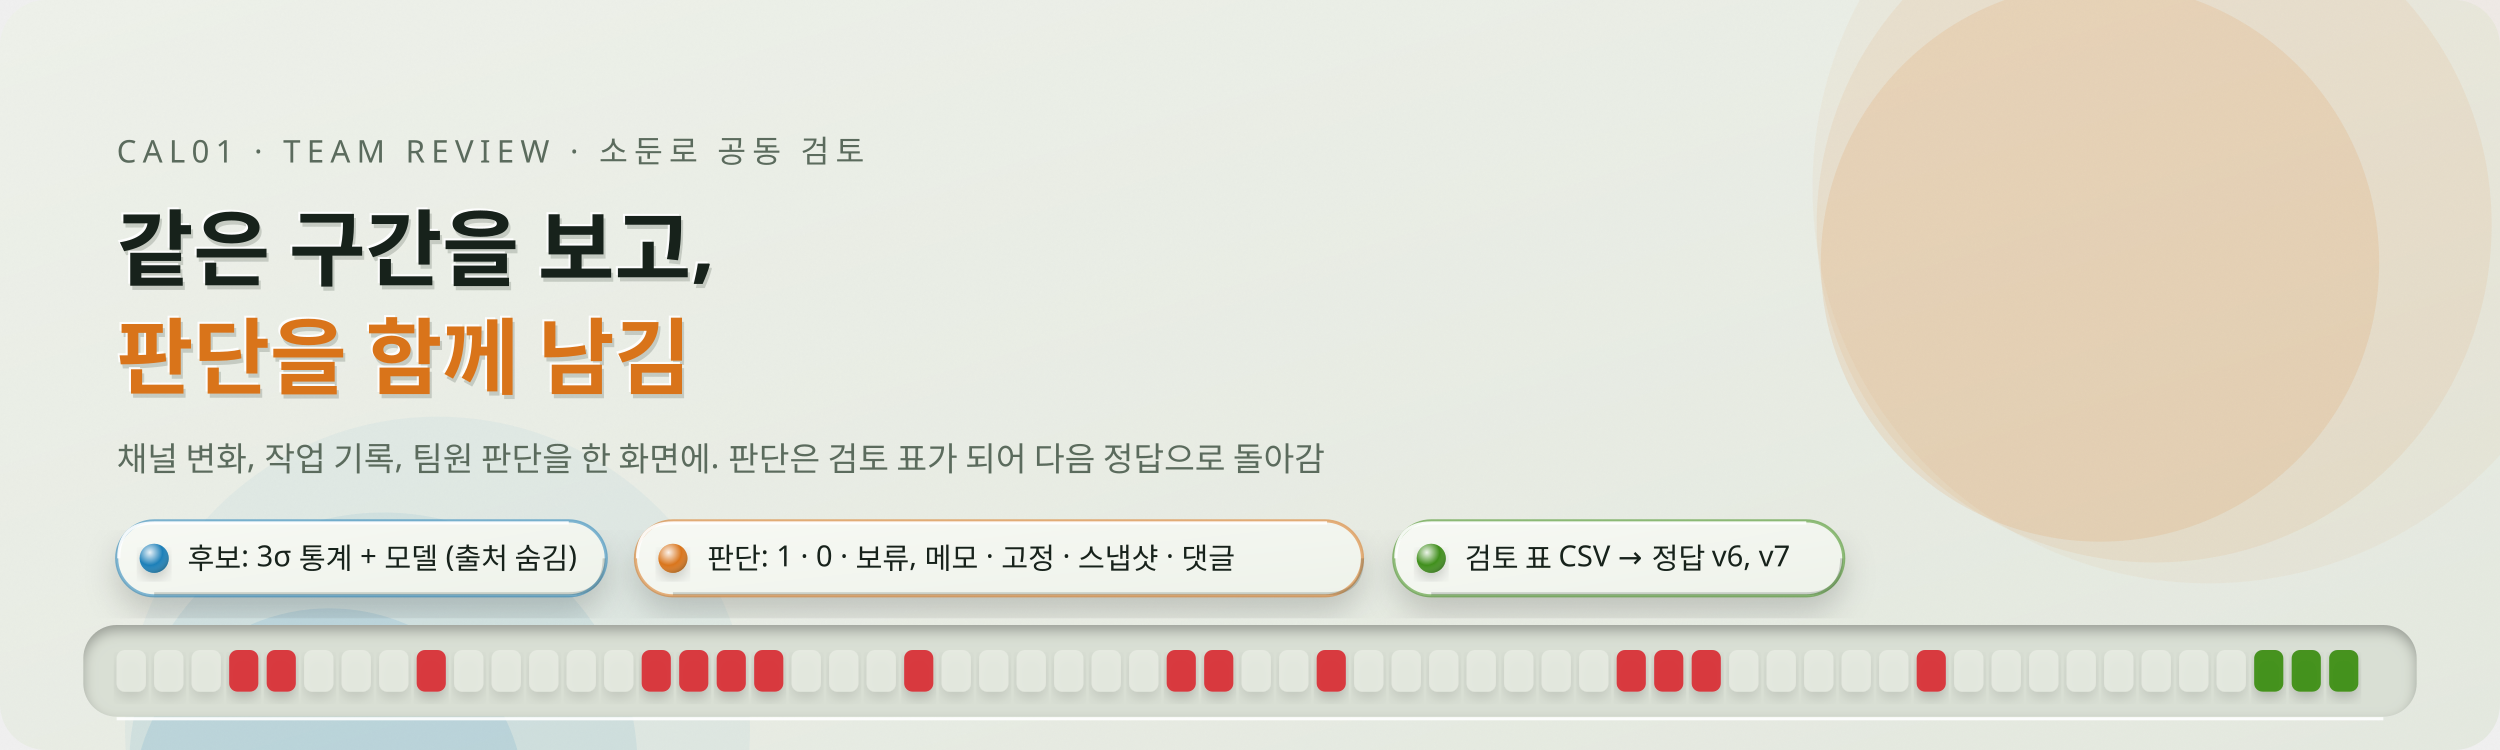
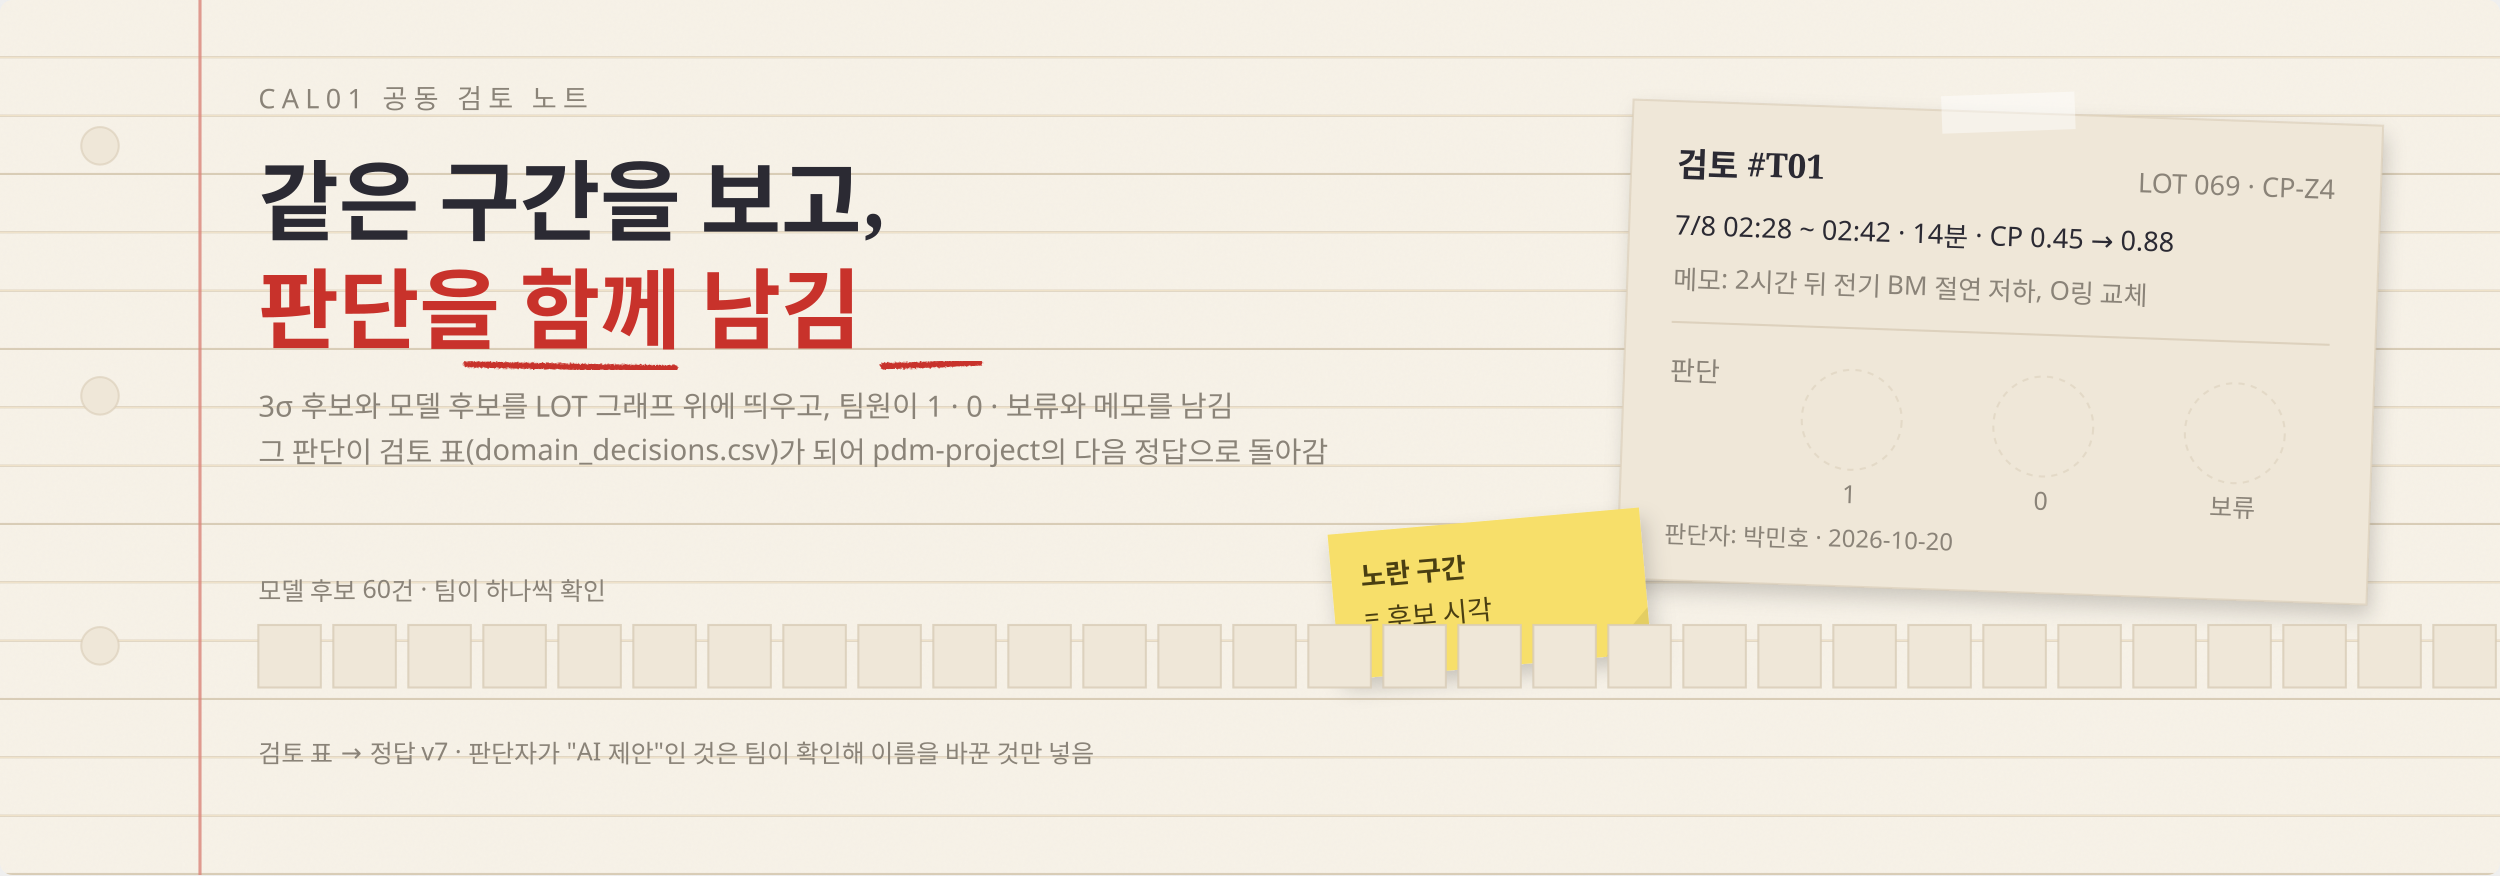
- <svg xmlns="http://www.w3.org/2000/svg" viewBox="0 0 1200 360" width="1200" height="360" font-family="Pretendard, 'Apple SD Gothic Neo', 'Malgun Gothic', 'Noto Sans KR', sans-serif">
+ <svg xmlns="http://www.w3.org/2000/svg" viewBox="0 0 1200 420" width="1200" height="420" font-family="Pretendard, 'Apple SD Gothic Neo', 'Malgun Gothic', 'Noto Sans KR', sans-serif">
  <defs>
-     <filter id="shadow" x="-10%" y="-10%" width="120%" height="140%">
-       <feDropShadow dx="0" dy="8" stdDeviation="8" flood-color="#000" flood-opacity="0.18" />
+     <pattern id="ruled" width="40" height="28" patternUnits="userSpaceOnUse">
+       <line x1="0" y1="27.5" x2="40" y2="27.5" stroke="#d8ccb6" stroke-width="1" />
+     </pattern>
+     <filter id="shadow" x="-10%" y="-10%" width="130%" height="140%">
+       <feDropShadow dx="2" dy="5" stdDeviation="5" flood-color="#000" flood-opacity="0.18" />
    </filter>
-     <filter id="shadow-sm" x="-10%" y="-10%" width="120%" height="140%">
-       <feDropShadow dx="0" dy="3" stdDeviation="3" flood-color="#000" flood-opacity="0.18" />
-     </filter>
-     <filter id="inset" x="-10%" y="-10%" width="120%" height="130%">
-       <feOffset dx="0" dy="3" />
-       <feGaussianBlur stdDeviation="3" result="ob" />
-       <feComposite operator="out" in="SourceGraphic" in2="ob" result="inv" />
-       <feFlood flood-color="#000" flood-opacity="0.55" result="col" />
-       <feComposite operator="in" in="col" in2="inv" result="sh" />
-       <feComposite operator="over" in="sh" in2="SourceGraphic" />
-     </filter>
-     <filter id="glow" x="-50%" y="-50%" width="200%" height="200%">
-       <feGaussianBlur stdDeviation="6" result="b" />
-       <feMerge>
-         <feMergeNode in="b" />
-         <feMergeNode in="SourceGraphic" />
-       </feMerge>
+     <filter id="rough">
+       <feTurbulence type="fractalNoise" baseFrequency="0.9" numOctaves="2" result="n" />
+       <feDisplacementMap in="SourceGraphic" in2="n" scale="1.6" />
    </filter>
    <filter id="grain">
-       <feTurbulence type="fractalNoise" baseFrequency="0.8" numOctaves="2" stitchTiles="stitch" />
-       <feColorMatrix values="0 0 0 0 0.5  0 0 0 0 0.5  0 0 0 0 0.5  0 0 0 0.6 0" />
+       <feTurbulence type="fractalNoise" baseFrequency="0.7" numOctaves="2" stitchTiles="stitch" />
+       <feColorMatrix values="0 0 0 0 0.5  0 0 0 0 0.45  0 0 0 0 0.35  0 0 0 0.5 0" />
    </filter>
-     <linearGradient id="plate" x1="0" y1="0" x2="1" y2="1">
-       <stop offset="0" stop-color="#f7f9f4" />
-       <stop offset="1" stop-color="#eef2ea" />
-     </linearGradient>
-     <linearGradient id="bg" x1="0" y1="0" x2="1" y2="1">
-       <stop offset="0" stop-color="#eef1ea" />
-       <stop offset="1" stop-color="#e4e9df" />
-     </linearGradient>
-     <radialGradient id="coin" cx="0.35" cy="0.3" r="0.8">
-       <stop offset="0" stop-color="#ffffff" stop-opacity="0.9" />
-       <stop offset="0.55" stop-color="#ffffff" stop-opacity="0" />
-       <stop offset="1" stop-color="#1a2a1e" stop-opacity="0.35" />
-     </radialGradient>
  </defs>
-   <rect width="1200" height="360" rx="22" fill="url(#bg)" />
-   <rect width="1200" height="360" rx="22" filter="url(#grain)" opacity="0.06" />
-   <circle cx="1060" cy="90" r="190" fill="#d9741a" opacity="0.05" />
-   <circle cx="1034" cy="108" r="162" fill="#d9741a" opacity="0.08" />
-   <circle cx="1008" cy="126" r="134" fill="#d9741a" opacity="0.12" />
-   <circle cx="210" cy="350" r="150" fill="#1f7fb8" opacity="0.05" />
-   <circle cx="184" cy="368" r="122" fill="#1f7fb8" opacity="0.08" />
-   <circle cx="158" cy="386" r="94" fill="#1f7fb8" opacity="0.12" />
-   <text x="56" y="78" font-size="15" fill="#5b6b5d" font-weight="normal" text-anchor="start" letter-spacing="3">CAL01 · TEAM REVIEW · 소둔로 공동 검토</text>
-   <text x="57" y="136" font-size="40" fill="#1a2a1e" font-weight="bold" text-anchor="start" opacity="0.18">같은 구간을 보고,</text>
-   <text x="55" y="133" font-size="40" fill="#ffffff" font-weight="bold" text-anchor="start" opacity="0.9">같은 구간을 보고,</text>
-   <text x="56" y="134" font-size="40" fill="#17221b" font-weight="bold" text-anchor="start">같은 구간을 보고,</text>
-   <text x="57" y="188" font-size="40" fill="#1a2a1e" font-weight="bold" text-anchor="start" opacity="0.18">판단을 함께 남김</text>
-   <text x="55" y="185" font-size="40" fill="#ffffff" font-weight="bold" text-anchor="start" opacity="0.9">판단을 함께 남김</text>
-   <text x="56" y="186" font-size="40" fill="#d9741a" font-weight="bold" text-anchor="start">판단을 함께 남김</text>
-   <text x="56" y="226" font-size="16" fill="#5b6b5d" font-weight="normal" text-anchor="start">채널 변화, 작업 기록, 팀원 판단을 한 화면에. 판단은 검토 표가 되어 다음 정답으로 돌아감</text>
-   <rect x="56" y="250" width="235" height="36" rx="18" fill="url(#plate)" filter="url(#shadow)" />
-   <rect x="56" y="250" width="235" height="36" rx="18" fill="none" stroke="#1f7fb8" stroke-opacity="0.55" stroke-width="1.5" />
-   <path d="M 57 268 L 57 268 Q 57 251 74 251 L 273 251" fill="none" stroke="#ffffff" stroke-opacity="0.9" stroke-width="1.5" />
-   <path d="M 74 285 L 273 285 Q 290 285 290 268 L 290 268" fill="none" stroke="#1a2a1e" stroke-opacity="0.18" stroke-width="1.5" />
-   <circle cx="74" cy="268" r="7" fill="#1f7fb8" filter="url(#shadow-sm)" />
-   <circle cx="74" cy="268" r="7" fill="url(#coin)" />
-   <text x="90" y="273" font-size="14" fill="#17221b" font-weight="normal" text-anchor="start">후보: 3σ 통계 + 모델 (출처 숨김)</text>
-   <rect x="305" y="250" width="349" height="36" rx="18" fill="url(#plate)" filter="url(#shadow)" />
-   <rect x="305" y="250" width="349" height="36" rx="18" fill="none" stroke="#d9741a" stroke-opacity="0.55" stroke-width="1.5" />
-   <path d="M 306 268 L 306 268 Q 306 251 323 251 L 637 251" fill="none" stroke="#ffffff" stroke-opacity="0.9" stroke-width="1.5" />
-   <path d="M 323 285 L 637 285 Q 654 285 654 268 L 654 268" fill="none" stroke="#1a2a1e" stroke-opacity="0.18" stroke-width="1.5" />
-   <circle cx="323" cy="268" r="7" fill="#d9741a" filter="url(#shadow-sm)" />
-   <circle cx="323" cy="268" r="7" fill="url(#coin)" />
-   <text x="339.44" y="273" font-size="14" fill="#17221b" font-weight="normal" text-anchor="start">판단: 1 · 0 · 보류, 메모 · 고정 · 스냅샷 · 댓글</text>
-   <rect x="669" y="250" width="216" height="36" rx="18" fill="url(#plate)" filter="url(#shadow)" />
-   <rect x="669" y="250" width="216" height="36" rx="18" fill="none" stroke="#3f8f1a" stroke-opacity="0.55" stroke-width="1.5" />
-   <path d="M 670 268 L 670 268 Q 670 251 687 251 L 867 251" fill="none" stroke="#ffffff" stroke-opacity="0.9" stroke-width="1.5" />
-   <path d="M 687 285 L 867 285 Q 884 285 884 268 L 884 268" fill="none" stroke="#1a2a1e" stroke-opacity="0.18" stroke-width="1.5" />
-   <circle cx="687" cy="268" r="7" fill="#3f8f1a" filter="url(#shadow-sm)" />
-   <circle cx="687" cy="268" r="7" fill="url(#coin)" />
-   <text x="703.12" y="273" font-size="14" fill="#17221b" font-weight="normal" text-anchor="start">검토 표 CSV → 정답 v6, v7</text>
-   <rect x="40" y="300" width="1120" height="44" rx="16" fill="#d9dfd4" filter="url(#inset)" />
-   <path d="M 56 345 L 1144 345" stroke="#ffffff" stroke-opacity="0.9" stroke-width="1.5" />
-   <rect x="56" y="312" width="14" height="20" rx="4" fill="#eef2ea" fill-opacity="0.6" filter="url(#shadow-sm)" />
-   <rect x="74" y="312" width="14" height="20" rx="4" fill="#eef2ea" fill-opacity="0.6" filter="url(#shadow-sm)" />
-   <rect x="92" y="312" width="14" height="20" rx="4" fill="#eef2ea" fill-opacity="0.6" filter="url(#shadow-sm)" />
-   <rect x="110" y="312" width="14" height="20" rx="4" fill="#d8323a" fill-opacity="0.95" filter="url(#shadow-sm)">
-     <animate attributeName="fill-opacity" values="0.95;0.35;0.95" dur="3s" begin="0.15s" repeatCount="indefinite" />
-   </rect>
-   <rect x="128" y="312" width="14" height="20" rx="4" fill="#d8323a" fill-opacity="0.95" filter="url(#shadow-sm)">
-     <animate attributeName="fill-opacity" values="0.95;0.35;0.95" dur="3s" begin="0.20s" repeatCount="indefinite" />
-   </rect>
-   <rect x="146" y="312" width="14" height="20" rx="4" fill="#eef2ea" fill-opacity="0.6" filter="url(#shadow-sm)" />
-   <rect x="164" y="312" width="14" height="20" rx="4" fill="#eef2ea" fill-opacity="0.6" filter="url(#shadow-sm)" />
-   <rect x="182" y="312" width="14" height="20" rx="4" fill="#eef2ea" fill-opacity="0.6" filter="url(#shadow-sm)" />
-   <rect x="200" y="312" width="14" height="20" rx="4" fill="#d8323a" fill-opacity="0.95" filter="url(#shadow-sm)">
-     <animate attributeName="fill-opacity" values="0.95;0.35;0.95" dur="3s" begin="0.40s" repeatCount="indefinite" />
-   </rect>
-   <rect x="218" y="312" width="14" height="20" rx="4" fill="#eef2ea" fill-opacity="0.6" filter="url(#shadow-sm)" />
-   <rect x="236" y="312" width="14" height="20" rx="4" fill="#eef2ea" fill-opacity="0.6" filter="url(#shadow-sm)" />
-   <rect x="254" y="312" width="14" height="20" rx="4" fill="#eef2ea" fill-opacity="0.6" filter="url(#shadow-sm)" />
-   <rect x="272" y="312" width="14" height="20" rx="4" fill="#eef2ea" fill-opacity="0.6" filter="url(#shadow-sm)" />
-   <rect x="290" y="312" width="14" height="20" rx="4" fill="#eef2ea" fill-opacity="0.6" filter="url(#shadow-sm)" />
-   <rect x="308" y="312" width="14" height="20" rx="4" fill="#d8323a" fill-opacity="0.95" filter="url(#shadow-sm)">
-     <animate attributeName="fill-opacity" values="0.95;0.35;0.95" dur="3s" begin="0.70s" repeatCount="indefinite" />
-   </rect>
-   <rect x="326" y="312" width="14" height="20" rx="4" fill="#d8323a" fill-opacity="0.95" filter="url(#shadow-sm)">
-     <animate attributeName="fill-opacity" values="0.95;0.35;0.95" dur="3s" begin="0.75s" repeatCount="indefinite" />
-   </rect>
-   <rect x="344" y="312" width="14" height="20" rx="4" fill="#d8323a" fill-opacity="0.95" filter="url(#shadow-sm)">
-     <animate attributeName="fill-opacity" values="0.95;0.35;0.95" dur="3s" begin="0.80s" repeatCount="indefinite" />
-   </rect>
-   <rect x="362" y="312" width="14" height="20" rx="4" fill="#d8323a" fill-opacity="0.95" filter="url(#shadow-sm)">
-     <animate attributeName="fill-opacity" values="0.95;0.35;0.95" dur="3s" begin="0.85s" repeatCount="indefinite" />
-   </rect>
-   <rect x="380" y="312" width="14" height="20" rx="4" fill="#eef2ea" fill-opacity="0.6" filter="url(#shadow-sm)" />
-   <rect x="398" y="312" width="14" height="20" rx="4" fill="#eef2ea" fill-opacity="0.6" filter="url(#shadow-sm)" />
-   <rect x="416" y="312" width="14" height="20" rx="4" fill="#eef2ea" fill-opacity="0.6" filter="url(#shadow-sm)" />
-   <rect x="434" y="312" width="14" height="20" rx="4" fill="#d8323a" fill-opacity="0.95" filter="url(#shadow-sm)">
-     <animate attributeName="fill-opacity" values="0.95;0.35;0.95" dur="3s" begin="1.05s" repeatCount="indefinite" />
-   </rect>
-   <rect x="452" y="312" width="14" height="20" rx="4" fill="#eef2ea" fill-opacity="0.6" filter="url(#shadow-sm)" />
-   <rect x="470" y="312" width="14" height="20" rx="4" fill="#eef2ea" fill-opacity="0.6" filter="url(#shadow-sm)" />
-   <rect x="488" y="312" width="14" height="20" rx="4" fill="#eef2ea" fill-opacity="0.6" filter="url(#shadow-sm)" />
-   <rect x="506" y="312" width="14" height="20" rx="4" fill="#eef2ea" fill-opacity="0.6" filter="url(#shadow-sm)" />
-   <rect x="524" y="312" width="14" height="20" rx="4" fill="#eef2ea" fill-opacity="0.6" filter="url(#shadow-sm)" />
-   <rect x="542" y="312" width="14" height="20" rx="4" fill="#eef2ea" fill-opacity="0.6" filter="url(#shadow-sm)" />
-   <rect x="560" y="312" width="14" height="20" rx="4" fill="#d8323a" fill-opacity="0.95" filter="url(#shadow-sm)">
-     <animate attributeName="fill-opacity" values="0.95;0.35;0.95" dur="3s" begin="1.40s" repeatCount="indefinite" />
-   </rect>
-   <rect x="578" y="312" width="14" height="20" rx="4" fill="#d8323a" fill-opacity="0.95" filter="url(#shadow-sm)">
-     <animate attributeName="fill-opacity" values="0.95;0.35;0.95" dur="3s" begin="1.45s" repeatCount="indefinite" />
-   </rect>
-   <rect x="596" y="312" width="14" height="20" rx="4" fill="#eef2ea" fill-opacity="0.6" filter="url(#shadow-sm)" />
-   <rect x="614" y="312" width="14" height="20" rx="4" fill="#eef2ea" fill-opacity="0.6" filter="url(#shadow-sm)" />
-   <rect x="632" y="312" width="14" height="20" rx="4" fill="#d8323a" fill-opacity="0.95" filter="url(#shadow-sm)">
-     <animate attributeName="fill-opacity" values="0.95;0.35;0.95" dur="3s" begin="1.60s" repeatCount="indefinite" />
-   </rect>
-   <rect x="650" y="312" width="14" height="20" rx="4" fill="#eef2ea" fill-opacity="0.6" filter="url(#shadow-sm)" />
-   <rect x="668" y="312" width="14" height="20" rx="4" fill="#eef2ea" fill-opacity="0.6" filter="url(#shadow-sm)" />
-   <rect x="686" y="312" width="14" height="20" rx="4" fill="#eef2ea" fill-opacity="0.6" filter="url(#shadow-sm)" />
-   <rect x="704" y="312" width="14" height="20" rx="4" fill="#eef2ea" fill-opacity="0.6" filter="url(#shadow-sm)" />
-   <rect x="722" y="312" width="14" height="20" rx="4" fill="#eef2ea" fill-opacity="0.6" filter="url(#shadow-sm)" />
-   <rect x="740" y="312" width="14" height="20" rx="4" fill="#eef2ea" fill-opacity="0.6" filter="url(#shadow-sm)" />
-   <rect x="758" y="312" width="14" height="20" rx="4" fill="#eef2ea" fill-opacity="0.6" filter="url(#shadow-sm)" />
-   <rect x="776" y="312" width="14" height="20" rx="4" fill="#d8323a" fill-opacity="0.95" filter="url(#shadow-sm)">
-     <animate attributeName="fill-opacity" values="0.95;0.35;0.95" dur="3s" begin="2.00s" repeatCount="indefinite" />
-   </rect>
-   <rect x="794" y="312" width="14" height="20" rx="4" fill="#d8323a" fill-opacity="0.95" filter="url(#shadow-sm)">
-     <animate attributeName="fill-opacity" values="0.95;0.35;0.95" dur="3s" begin="2.05s" repeatCount="indefinite" />
-   </rect>
-   <rect x="812" y="312" width="14" height="20" rx="4" fill="#d8323a" fill-opacity="0.95" filter="url(#shadow-sm)">
-     <animate attributeName="fill-opacity" values="0.95;0.35;0.95" dur="3s" begin="2.10s" repeatCount="indefinite" />
-   </rect>
-   <rect x="830" y="312" width="14" height="20" rx="4" fill="#eef2ea" fill-opacity="0.6" filter="url(#shadow-sm)" />
-   <rect x="848" y="312" width="14" height="20" rx="4" fill="#eef2ea" fill-opacity="0.6" filter="url(#shadow-sm)" />
-   <rect x="866" y="312" width="14" height="20" rx="4" fill="#eef2ea" fill-opacity="0.6" filter="url(#shadow-sm)" />
-   <rect x="884" y="312" width="14" height="20" rx="4" fill="#eef2ea" fill-opacity="0.6" filter="url(#shadow-sm)" />
-   <rect x="902" y="312" width="14" height="20" rx="4" fill="#eef2ea" fill-opacity="0.6" filter="url(#shadow-sm)" />
-   <rect x="920" y="312" width="14" height="20" rx="4" fill="#d8323a" fill-opacity="0.95" filter="url(#shadow-sm)">
-     <animate attributeName="fill-opacity" values="0.95;0.35;0.95" dur="3s" begin="2.40s" repeatCount="indefinite" />
-   </rect>
-   <rect x="938" y="312" width="14" height="20" rx="4" fill="#eef2ea" fill-opacity="0.6" filter="url(#shadow-sm)" />
-   <rect x="956" y="312" width="14" height="20" rx="4" fill="#eef2ea" fill-opacity="0.6" filter="url(#shadow-sm)" />
-   <rect x="974" y="312" width="14" height="20" rx="4" fill="#eef2ea" fill-opacity="0.6" filter="url(#shadow-sm)" />
-   <rect x="992" y="312" width="14" height="20" rx="4" fill="#eef2ea" fill-opacity="0.6" filter="url(#shadow-sm)" />
-   <rect x="1010" y="312" width="14" height="20" rx="4" fill="#eef2ea" fill-opacity="0.6" filter="url(#shadow-sm)" />
-   <rect x="1028" y="312" width="14" height="20" rx="4" fill="#eef2ea" fill-opacity="0.6" filter="url(#shadow-sm)" />
-   <rect x="1046" y="312" width="14" height="20" rx="4" fill="#eef2ea" fill-opacity="0.6" filter="url(#shadow-sm)" />
-   <rect x="1064" y="312" width="14" height="20" rx="4" fill="#eef2ea" fill-opacity="0.6" filter="url(#shadow-sm)" />
-   <rect x="1082" y="312" width="14" height="20" rx="4" fill="#3f8f1a" fill-opacity="0.95" filter="url(#shadow-sm)">
-     <animate attributeName="fill-opacity" values="0.95;0.35;0.95" dur="3s" begin="2.85s" repeatCount="indefinite" />
-   </rect>
-   <rect x="1100" y="312" width="14" height="20" rx="4" fill="#3f8f1a" fill-opacity="0.95" filter="url(#shadow-sm)">
-     <animate attributeName="fill-opacity" values="0.95;0.35;0.95" dur="3s" begin="2.90s" repeatCount="indefinite" />
-   </rect>
-   <rect x="1118" y="312" width="14" height="20" rx="4" fill="#3f8f1a" fill-opacity="0.95" filter="url(#shadow-sm)">
-     <animate attributeName="fill-opacity" values="0.95;0.35;0.95" dur="3s" begin="2.95s" repeatCount="indefinite" />
-   </rect>
+   <rect width="1200" height="420" rx="6" fill="#f7f2e8" />
+   <rect width="1200" height="420" rx="6" filter="url(#grain)" opacity="0.07" />
+   <rect width="1200" height="420" rx="6" fill="url(#ruled)" />
+   <line x1="96" y1="0" x2="96" y2="420" stroke="#d9847a" stroke-opacity="0.8" stroke-width="1.5" />
+   <circle cx="48" cy="70" r="9" fill="#efe7d8" stroke="#d8ccb6" stroke-opacity="0.6" />
+   <circle cx="48" cy="190" r="9" fill="#efe7d8" stroke="#d8ccb6" stroke-opacity="0.6" />
+   <circle cx="48" cy="310" r="9" fill="#efe7d8" stroke="#d8ccb6" stroke-opacity="0.6" />
+   <text x="124" y="52" font-size="13" fill="#8a8378" font-weight="normal" text-anchor="start" letter-spacing="3">CAL01 공동 검토 노트</text>
+   <text x="124" y="112" font-size="42" fill="#2b2a33" font-weight="bold" text-anchor="start" font-family="'Nanum Myeongjo', 'Noto Serif KR', 'Apple SD Gothic Neo', serif">같은 구간을 보고,</text>
+   <text x="124" y="164" font-size="42" fill="#c8322b" font-weight="bold" text-anchor="start" font-family="'Nanum Myeongjo', 'Noto Serif KR', 'Apple SD Gothic Neo', serif">판단을 함께 남김</text>
+   <path d="M 124 176 C 200 170, 300 182, 470 174" fill="none" stroke="#c8322b" stroke-width="3" stroke-linecap="round" filter="url(#rough)" pathLength="100" stroke-dasharray="100" stroke-dashoffset="100">
+     <animate attributeName="stroke-dashoffset" values="100;100;0;0" keyTimes="0;0.040;0.160;1" dur="9s" repeatCount="indefinite" />
+   </path>
+   <text x="124" y="200" font-size="14" fill="#8a8378" font-weight="normal" text-anchor="start">3σ 후보와 모델 후보를 LOT 그래프 위에 띄우고, 팀원이 1 · 0 · 보류와 메모를 남김</text>
+   <text x="124" y="222" font-size="14" fill="#8a8378" font-weight="normal" text-anchor="start">그 판단이 검토 표(domain_decisions.csv)가 되어 pdm-project의 다음 정답으로 돌아감</text>
+   <g transform="rotate(2 960 169)">
+     <rect x="780" y="54" width="360" height="230" fill="#efe7d8" filter="url(#shadow)" />
+     <rect x="780" y="54" width="360" height="230" fill="none" stroke="#d8ccb6" stroke-opacity="0.6" />
+     <rect x="928" y="45" width="64" height="18" fill="#ffffff" fill-opacity="0.45" transform="rotate(-4 960 54)" />
+   </g>
+   <g transform="rotate(2 960 169)">
+     <text x="802" y="90" font-size="16" fill="#2b2a33" font-weight="bold" text-anchor="start" font-family="'Nanum Myeongjo', 'Noto Serif KR', 'Apple SD Gothic Neo', serif">검토 #T01</text>
+     <text x="1118" y="90" font-size="13" fill="#8a8378" font-weight="normal" text-anchor="end">LOT 069 · CP-Z4</text>
+     <text x="802" y="118" font-size="13" fill="#2b2a33" font-weight="normal" text-anchor="start">7/8 02:28 ~ 02:42 · 14분 · CP 0.45 → 0.88</text>
+     <text x="802" y="144" font-size="12.5" fill="#8a8378" font-weight="normal" text-anchor="start">메모: 2시간 뒤 전기 BM 절연 저하, O링 교체</text>
+     <line x1="802" y1="160" x2="1118" y2="160" stroke="#d8ccb6" stroke-opacity="0.8" />
+     <text x="802" y="188" font-size="13" fill="#8a8378" font-weight="normal" text-anchor="start">판단</text>
+     <circle cx="890" cy="204" r="24" fill="none" stroke="#d8ccb6" stroke-opacity="0.5" stroke-dasharray="3 3" />
+     <text x="890" y="244" font-size="12" fill="#8a8378" font-weight="normal" text-anchor="middle">1</text>
+     <circle cx="982" cy="204" r="24" fill="none" stroke="#d8ccb6" stroke-opacity="0.5" stroke-dasharray="3 3" />
+     <text x="982" y="244" font-size="12" fill="#8a8378" font-weight="normal" text-anchor="middle">0</text>
+     <circle cx="1074" cy="204" r="24" fill="none" stroke="#d8ccb6" stroke-opacity="0.5" stroke-dasharray="3 3" />
+     <text x="1074" y="244" font-size="12" fill="#8a8378" font-weight="normal" text-anchor="middle">보류</text>
+     <g transform="translate(890 204) rotate(-12)">
+       <g opacity="0">
+         <animateTransform attributeName="transform" type="scale" values="2.6;2.6;1;1" keyTimes="0;0.320;0.360;1" dur="9s" repeatCount="indefinite" calcMode="spline" keySplines="0 0 1 1;0.1 0.9 0.2 1;0 0 1 1" />
+         <animate attributeName="opacity" values="0;0;1;1" keyTimes="0;0.320;0.340;1" dur="9s" repeatCount="indefinite" />
+         <circle r="24" fill="none" stroke="#c8322b" stroke-width="3" filter="url(#rough)" />
+         <circle r="19" fill="none" stroke="#c8322b" stroke-width="1" stroke-opacity="0.7" />
+         <text y="8" font-size="22" font-weight="bold" fill="#c8322b" text-anchor="middle" font-family="'Nanum Myeongjo', 'Noto Serif KR', 'Apple SD Gothic Neo', serif">1</text>
+       </g>
+     </g>
+     <text x="802" y="266" font-size="11.5" fill="#8a8378" font-weight="normal" text-anchor="start">판단자: 박민호 · 2026-10-20</text>
+   </g>
+   <g transform="rotate(-5 715 285)">
+     <rect x="640" y="250" width="150" height="70" fill="#f7df6a" filter="url(#shadow)" />
+     <path d="M 768 320 L 790 298 L 790 320 Z" fill="#000" fill-opacity="0.08" />
+     <text x="654" y="276" font-size="13" fill="#4a3f12" font-weight="bold" text-anchor="start">노란 구간</text>
+     <text x="654" y="296" font-size="13" fill="#4a3f12" font-weight="normal" text-anchor="start">= 후보 시각</text>
+   </g>
+   <text x="124" y="288" font-size="12" fill="#8a8378" font-weight="normal" text-anchor="start">모델 후보 60건 · 팀이 하나씩 확인</text>
+   <rect x="124" y="300" width="30" height="30" fill="#efe7d8" stroke="#d8ccb6" stroke-opacity="0.8" />
+   <text x="139" y="321" font-size="15" font-weight="bold" fill="#c8322b" text-anchor="middle" font-family="'Nanum Myeongjo', 'Noto Serif KR', 'Apple SD Gothic Neo', serif" opacity="0">
+     <animate attributeName="opacity" values="0;0;1;1" keyTimes="0;0.450;0.460;1" dur="9s" repeatCount="indefinite" />1</text>
+   <rect x="160" y="300" width="30" height="30" fill="#efe7d8" stroke="#d8ccb6" stroke-opacity="0.8" />
+   <text x="175" y="321" font-size="15" font-weight="bold" fill="#2b5fb3" text-anchor="middle" font-family="'Nanum Myeongjo', 'Noto Serif KR', 'Apple SD Gothic Neo', serif" opacity="0">
+     <animate attributeName="opacity" values="0;0;1;1" keyTimes="0;0.466;0.476;1" dur="9s" repeatCount="indefinite" />0</text>
+   <rect x="196" y="300" width="30" height="30" fill="#efe7d8" stroke="#d8ccb6" stroke-opacity="0.8" />
+   <text x="211" y="321" font-size="15" font-weight="bold" fill="#2b5fb3" text-anchor="middle" font-family="'Nanum Myeongjo', 'Noto Serif KR', 'Apple SD Gothic Neo', serif" opacity="0">
+     <animate attributeName="opacity" values="0;0;1;1" keyTimes="0;0.482;0.492;1" dur="9s" repeatCount="indefinite" />0</text>
+   <rect x="232" y="300" width="30" height="30" fill="#efe7d8" stroke="#d8ccb6" stroke-opacity="0.8" />
+   <text x="247" y="321" font-size="12" font-weight="bold" fill="#8d8a84" text-anchor="middle" font-family="'Nanum Myeongjo', 'Noto Serif KR', 'Apple SD Gothic Neo', serif" opacity="0">
+     <animate attributeName="opacity" values="0;0;1;1" keyTimes="0;0.498;0.508;1" dur="9s" repeatCount="indefinite" />보</text>
+   <rect x="268" y="300" width="30" height="30" fill="#efe7d8" stroke="#d8ccb6" stroke-opacity="0.8" />
+   <text x="283" y="321" font-size="15" font-weight="bold" fill="#2b5fb3" text-anchor="middle" font-family="'Nanum Myeongjo', 'Noto Serif KR', 'Apple SD Gothic Neo', serif" opacity="0">
+     <animate attributeName="opacity" values="0;0;1;1" keyTimes="0;0.514;0.524;1" dur="9s" repeatCount="indefinite" />0</text>
+   <rect x="304" y="300" width="30" height="30" fill="#efe7d8" stroke="#d8ccb6" stroke-opacity="0.8" />
+   <text x="319" y="321" font-size="15" font-weight="bold" fill="#c8322b" text-anchor="middle" font-family="'Nanum Myeongjo', 'Noto Serif KR', 'Apple SD Gothic Neo', serif" opacity="0">
+     <animate attributeName="opacity" values="0;0;1;1" keyTimes="0;0.530;0.540;1" dur="9s" repeatCount="indefinite" />1</text>
+   <rect x="340" y="300" width="30" height="30" fill="#efe7d8" stroke="#d8ccb6" stroke-opacity="0.8" />
+   <text x="355" y="321" font-size="15" font-weight="bold" fill="#2b5fb3" text-anchor="middle" font-family="'Nanum Myeongjo', 'Noto Serif KR', 'Apple SD Gothic Neo', serif" opacity="0">
+     <animate attributeName="opacity" values="0;0;1;1" keyTimes="0;0.546;0.556;1" dur="9s" repeatCount="indefinite" />0</text>
+   <rect x="376" y="300" width="30" height="30" fill="#efe7d8" stroke="#d8ccb6" stroke-opacity="0.8" />
+   <text x="391" y="321" font-size="15" font-weight="bold" fill="#2b5fb3" text-anchor="middle" font-family="'Nanum Myeongjo', 'Noto Serif KR', 'Apple SD Gothic Neo', serif" opacity="0">
+     <animate attributeName="opacity" values="0;0;1;1" keyTimes="0;0.562;0.572;1" dur="9s" repeatCount="indefinite" />0</text>
+   <rect x="412" y="300" width="30" height="30" fill="#efe7d8" stroke="#d8ccb6" stroke-opacity="0.8" />
+   <text x="427" y="321" font-size="15" font-weight="bold" fill="#2b5fb3" text-anchor="middle" font-family="'Nanum Myeongjo', 'Noto Serif KR', 'Apple SD Gothic Neo', serif" opacity="0">
+     <animate attributeName="opacity" values="0;0;1;1" keyTimes="0;0.578;0.588;1" dur="9s" repeatCount="indefinite" />0</text>
+   <rect x="448" y="300" width="30" height="30" fill="#efe7d8" stroke="#d8ccb6" stroke-opacity="0.8" />
+   <text x="463" y="321" font-size="12" font-weight="bold" fill="#8d8a84" text-anchor="middle" font-family="'Nanum Myeongjo', 'Noto Serif KR', 'Apple SD Gothic Neo', serif" opacity="0">
+     <animate attributeName="opacity" values="0;0;1;1" keyTimes="0;0.594;0.604;1" dur="9s" repeatCount="indefinite" />보</text>
+   <rect x="484" y="300" width="30" height="30" fill="#efe7d8" stroke="#d8ccb6" stroke-opacity="0.8" />
+   <text x="499" y="321" font-size="15" font-weight="bold" fill="#c8322b" text-anchor="middle" font-family="'Nanum Myeongjo', 'Noto Serif KR', 'Apple SD Gothic Neo', serif" opacity="0">
+     <animate attributeName="opacity" values="0;0;1;1" keyTimes="0;0.610;0.620;1" dur="9s" repeatCount="indefinite" />1</text>
+   <rect x="520" y="300" width="30" height="30" fill="#efe7d8" stroke="#d8ccb6" stroke-opacity="0.8" />
+   <text x="535" y="321" font-size="15" font-weight="bold" fill="#2b5fb3" text-anchor="middle" font-family="'Nanum Myeongjo', 'Noto Serif KR', 'Apple SD Gothic Neo', serif" opacity="0">
+     <animate attributeName="opacity" values="0;0;1;1" keyTimes="0;0.626;0.636;1" dur="9s" repeatCount="indefinite" />0</text>
+   <rect x="556" y="300" width="30" height="30" fill="#efe7d8" stroke="#d8ccb6" stroke-opacity="0.8" />
+   <text x="571" y="321" font-size="15" font-weight="bold" fill="#2b5fb3" text-anchor="middle" font-family="'Nanum Myeongjo', 'Noto Serif KR', 'Apple SD Gothic Neo', serif" opacity="0">
+     <animate attributeName="opacity" values="0;0;1;1" keyTimes="0;0.642;0.652;1" dur="9s" repeatCount="indefinite" />0</text>
+   <rect x="592" y="300" width="30" height="30" fill="#efe7d8" stroke="#d8ccb6" stroke-opacity="0.8" />
+   <text x="607" y="321" font-size="12" font-weight="bold" fill="#8d8a84" text-anchor="middle" font-family="'Nanum Myeongjo', 'Noto Serif KR', 'Apple SD Gothic Neo', serif" opacity="0">
+     <animate attributeName="opacity" values="0;0;1;1" keyTimes="0;0.658;0.668;1" dur="9s" repeatCount="indefinite" />보</text>
+   <rect x="628" y="300" width="30" height="30" fill="#efe7d8" stroke="#d8ccb6" stroke-opacity="0.8" />
+   <text x="643" y="321" font-size="15" font-weight="bold" fill="#2b5fb3" text-anchor="middle" font-family="'Nanum Myeongjo', 'Noto Serif KR', 'Apple SD Gothic Neo', serif" opacity="0">
+     <animate attributeName="opacity" values="0;0;1;1" keyTimes="0;0.674;0.684;1" dur="9s" repeatCount="indefinite" />0</text>
+   <rect x="664" y="300" width="30" height="30" fill="#efe7d8" stroke="#d8ccb6" stroke-opacity="0.8" />
+   <text x="679" y="321" font-size="15" font-weight="bold" fill="#c8322b" text-anchor="middle" font-family="'Nanum Myeongjo', 'Noto Serif KR', 'Apple SD Gothic Neo', serif" opacity="0">
+     <animate attributeName="opacity" values="0;0;1;1" keyTimes="0;0.690;0.700;1" dur="9s" repeatCount="indefinite" />1</text>
+   <rect x="700" y="300" width="30" height="30" fill="#efe7d8" stroke="#d8ccb6" stroke-opacity="0.8" />
+   <text x="715" y="321" font-size="15" font-weight="bold" fill="#2b5fb3" text-anchor="middle" font-family="'Nanum Myeongjo', 'Noto Serif KR', 'Apple SD Gothic Neo', serif" opacity="0">
+     <animate attributeName="opacity" values="0;0;1;1" keyTimes="0;0.706;0.716;1" dur="9s" repeatCount="indefinite" />0</text>
+   <rect x="736" y="300" width="30" height="30" fill="#efe7d8" stroke="#d8ccb6" stroke-opacity="0.8" />
+   <text x="751" y="321" font-size="15" font-weight="bold" fill="#2b5fb3" text-anchor="middle" font-family="'Nanum Myeongjo', 'Noto Serif KR', 'Apple SD Gothic Neo', serif" opacity="0">
+     <animate attributeName="opacity" values="0;0;1;1" keyTimes="0;0.722;0.732;1" dur="9s" repeatCount="indefinite" />0</text>
+   <rect x="772" y="300" width="30" height="30" fill="#efe7d8" stroke="#d8ccb6" stroke-opacity="0.8" />
+   <text x="787" y="321" font-size="15" font-weight="bold" fill="#2b5fb3" text-anchor="middle" font-family="'Nanum Myeongjo', 'Noto Serif KR', 'Apple SD Gothic Neo', serif" opacity="0">
+     <animate attributeName="opacity" values="0;0;1;1" keyTimes="0;0.738;0.748;1" dur="9s" repeatCount="indefinite" />0</text>
+   <rect x="808" y="300" width="30" height="30" fill="#efe7d8" stroke="#d8ccb6" stroke-opacity="0.8" />
+   <text x="823" y="321" font-size="12" font-weight="bold" fill="#8d8a84" text-anchor="middle" font-family="'Nanum Myeongjo', 'Noto Serif KR', 'Apple SD Gothic Neo', serif" opacity="0">
+     <animate attributeName="opacity" values="0;0;1;1" keyTimes="0;0.754;0.764;1" dur="9s" repeatCount="indefinite" />보</text>
+   <rect x="844" y="300" width="30" height="30" fill="#efe7d8" stroke="#d8ccb6" stroke-opacity="0.8" />
+   <text x="859" y="321" font-size="15" font-weight="bold" fill="#c8322b" text-anchor="middle" font-family="'Nanum Myeongjo', 'Noto Serif KR', 'Apple SD Gothic Neo', serif" opacity="0">
+     <animate attributeName="opacity" values="0;0;1;1" keyTimes="0;0.770;0.780;1" dur="9s" repeatCount="indefinite" />1</text>
+   <rect x="880" y="300" width="30" height="30" fill="#efe7d8" stroke="#d8ccb6" stroke-opacity="0.8" />
+   <text x="895" y="321" font-size="15" font-weight="bold" fill="#2b5fb3" text-anchor="middle" font-family="'Nanum Myeongjo', 'Noto Serif KR', 'Apple SD Gothic Neo', serif" opacity="0">
+     <animate attributeName="opacity" values="0;0;1;1" keyTimes="0;0.786;0.796;1" dur="9s" repeatCount="indefinite" />0</text>
+   <rect x="916" y="300" width="30" height="30" fill="#efe7d8" stroke="#d8ccb6" stroke-opacity="0.8" />
+   <text x="931" y="321" font-size="15" font-weight="bold" fill="#2b5fb3" text-anchor="middle" font-family="'Nanum Myeongjo', 'Noto Serif KR', 'Apple SD Gothic Neo', serif" opacity="0">
+     <animate attributeName="opacity" values="0;0;1;1" keyTimes="0;0.802;0.812;1" dur="9s" repeatCount="indefinite" />0</text>
+   <rect x="952" y="300" width="30" height="30" fill="#efe7d8" stroke="#d8ccb6" stroke-opacity="0.8" />
+   <text x="967" y="321" font-size="12" font-weight="bold" fill="#8d8a84" text-anchor="middle" font-family="'Nanum Myeongjo', 'Noto Serif KR', 'Apple SD Gothic Neo', serif" opacity="0">
+     <animate attributeName="opacity" values="0;0;1;1" keyTimes="0;0.818;0.828;1" dur="9s" repeatCount="indefinite" />보</text>
+   <rect x="988" y="300" width="30" height="30" fill="#efe7d8" stroke="#d8ccb6" stroke-opacity="0.8" />
+   <text x="1003" y="321" font-size="15" font-weight="bold" fill="#2b5fb3" text-anchor="middle" font-family="'Nanum Myeongjo', 'Noto Serif KR', 'Apple SD Gothic Neo', serif" opacity="0">
+     <animate attributeName="opacity" values="0;0;1;1" keyTimes="0;0.834;0.844;1" dur="9s" repeatCount="indefinite" />0</text>
+   <rect x="1024" y="300" width="30" height="30" fill="#efe7d8" stroke="#d8ccb6" stroke-opacity="0.8" />
+   <text x="1039" y="321" font-size="15" font-weight="bold" fill="#c8322b" text-anchor="middle" font-family="'Nanum Myeongjo', 'Noto Serif KR', 'Apple SD Gothic Neo', serif" opacity="0">
+     <animate attributeName="opacity" values="0;0;1;1" keyTimes="0;0.850;0.860;1" dur="9s" repeatCount="indefinite" />1</text>
+   <rect x="1060" y="300" width="30" height="30" fill="#efe7d8" stroke="#d8ccb6" stroke-opacity="0.8" />
+   <text x="1075" y="321" font-size="15" font-weight="bold" fill="#2b5fb3" text-anchor="middle" font-family="'Nanum Myeongjo', 'Noto Serif KR', 'Apple SD Gothic Neo', serif" opacity="0">
+     <animate attributeName="opacity" values="0;0;1;1" keyTimes="0;0.866;0.876;1" dur="9s" repeatCount="indefinite" />0</text>
+   <rect x="1096" y="300" width="30" height="30" fill="#efe7d8" stroke="#d8ccb6" stroke-opacity="0.8" />
+   <text x="1111" y="321" font-size="15" font-weight="bold" fill="#2b5fb3" text-anchor="middle" font-family="'Nanum Myeongjo', 'Noto Serif KR', 'Apple SD Gothic Neo', serif" opacity="0">
+     <animate attributeName="opacity" values="0;0;1;1" keyTimes="0;0.882;0.892;1" dur="9s" repeatCount="indefinite" />0</text>
+   <rect x="1132" y="300" width="30" height="30" fill="#efe7d8" stroke="#d8ccb6" stroke-opacity="0.8" />
+   <text x="1147" y="321" font-size="15" font-weight="bold" fill="#2b5fb3" text-anchor="middle" font-family="'Nanum Myeongjo', 'Noto Serif KR', 'Apple SD Gothic Neo', serif" opacity="0">
+     <animate attributeName="opacity" values="0;0;1;1" keyTimes="0;0.898;0.908;1" dur="9s" repeatCount="indefinite" />0</text>
+   <rect x="1168" y="300" width="30" height="30" fill="#efe7d8" stroke="#d8ccb6" stroke-opacity="0.8" />
+   <text x="1183" y="321" font-size="12" font-weight="bold" fill="#8d8a84" text-anchor="middle" font-family="'Nanum Myeongjo', 'Noto Serif KR', 'Apple SD Gothic Neo', serif" opacity="0">
+     <animate attributeName="opacity" values="0;0;1;1" keyTimes="0;0.914;0.924;1" dur="9s" repeatCount="indefinite" />보</text>
+   <text x="1212" y="321" font-size="13" fill="#8a8378" font-weight="normal" text-anchor="start">… 60</text>
+   <path d="M 124 344 L 1198 344" fill="none" stroke="#8a8378" stroke-width="1.6" stroke-linecap="round" filter="url(#rough)" pathLength="100" stroke-dasharray="100" stroke-dashoffset="100">
+     <animate attributeName="stroke-dashoffset" values="100;100;0;0" keyTimes="0;0.900;0.980;1" dur="9s" repeatCount="indefinite" />
+   </path>
+   <text x="124" y="366" font-size="12" fill="#8a8378" font-weight="normal" text-anchor="start">검토 표 → 정답 v7 · 판단자가 "AI 제안"인 것은 팀이 확인해 이름을 바꾼 것만 넣음</text>
</svg>
